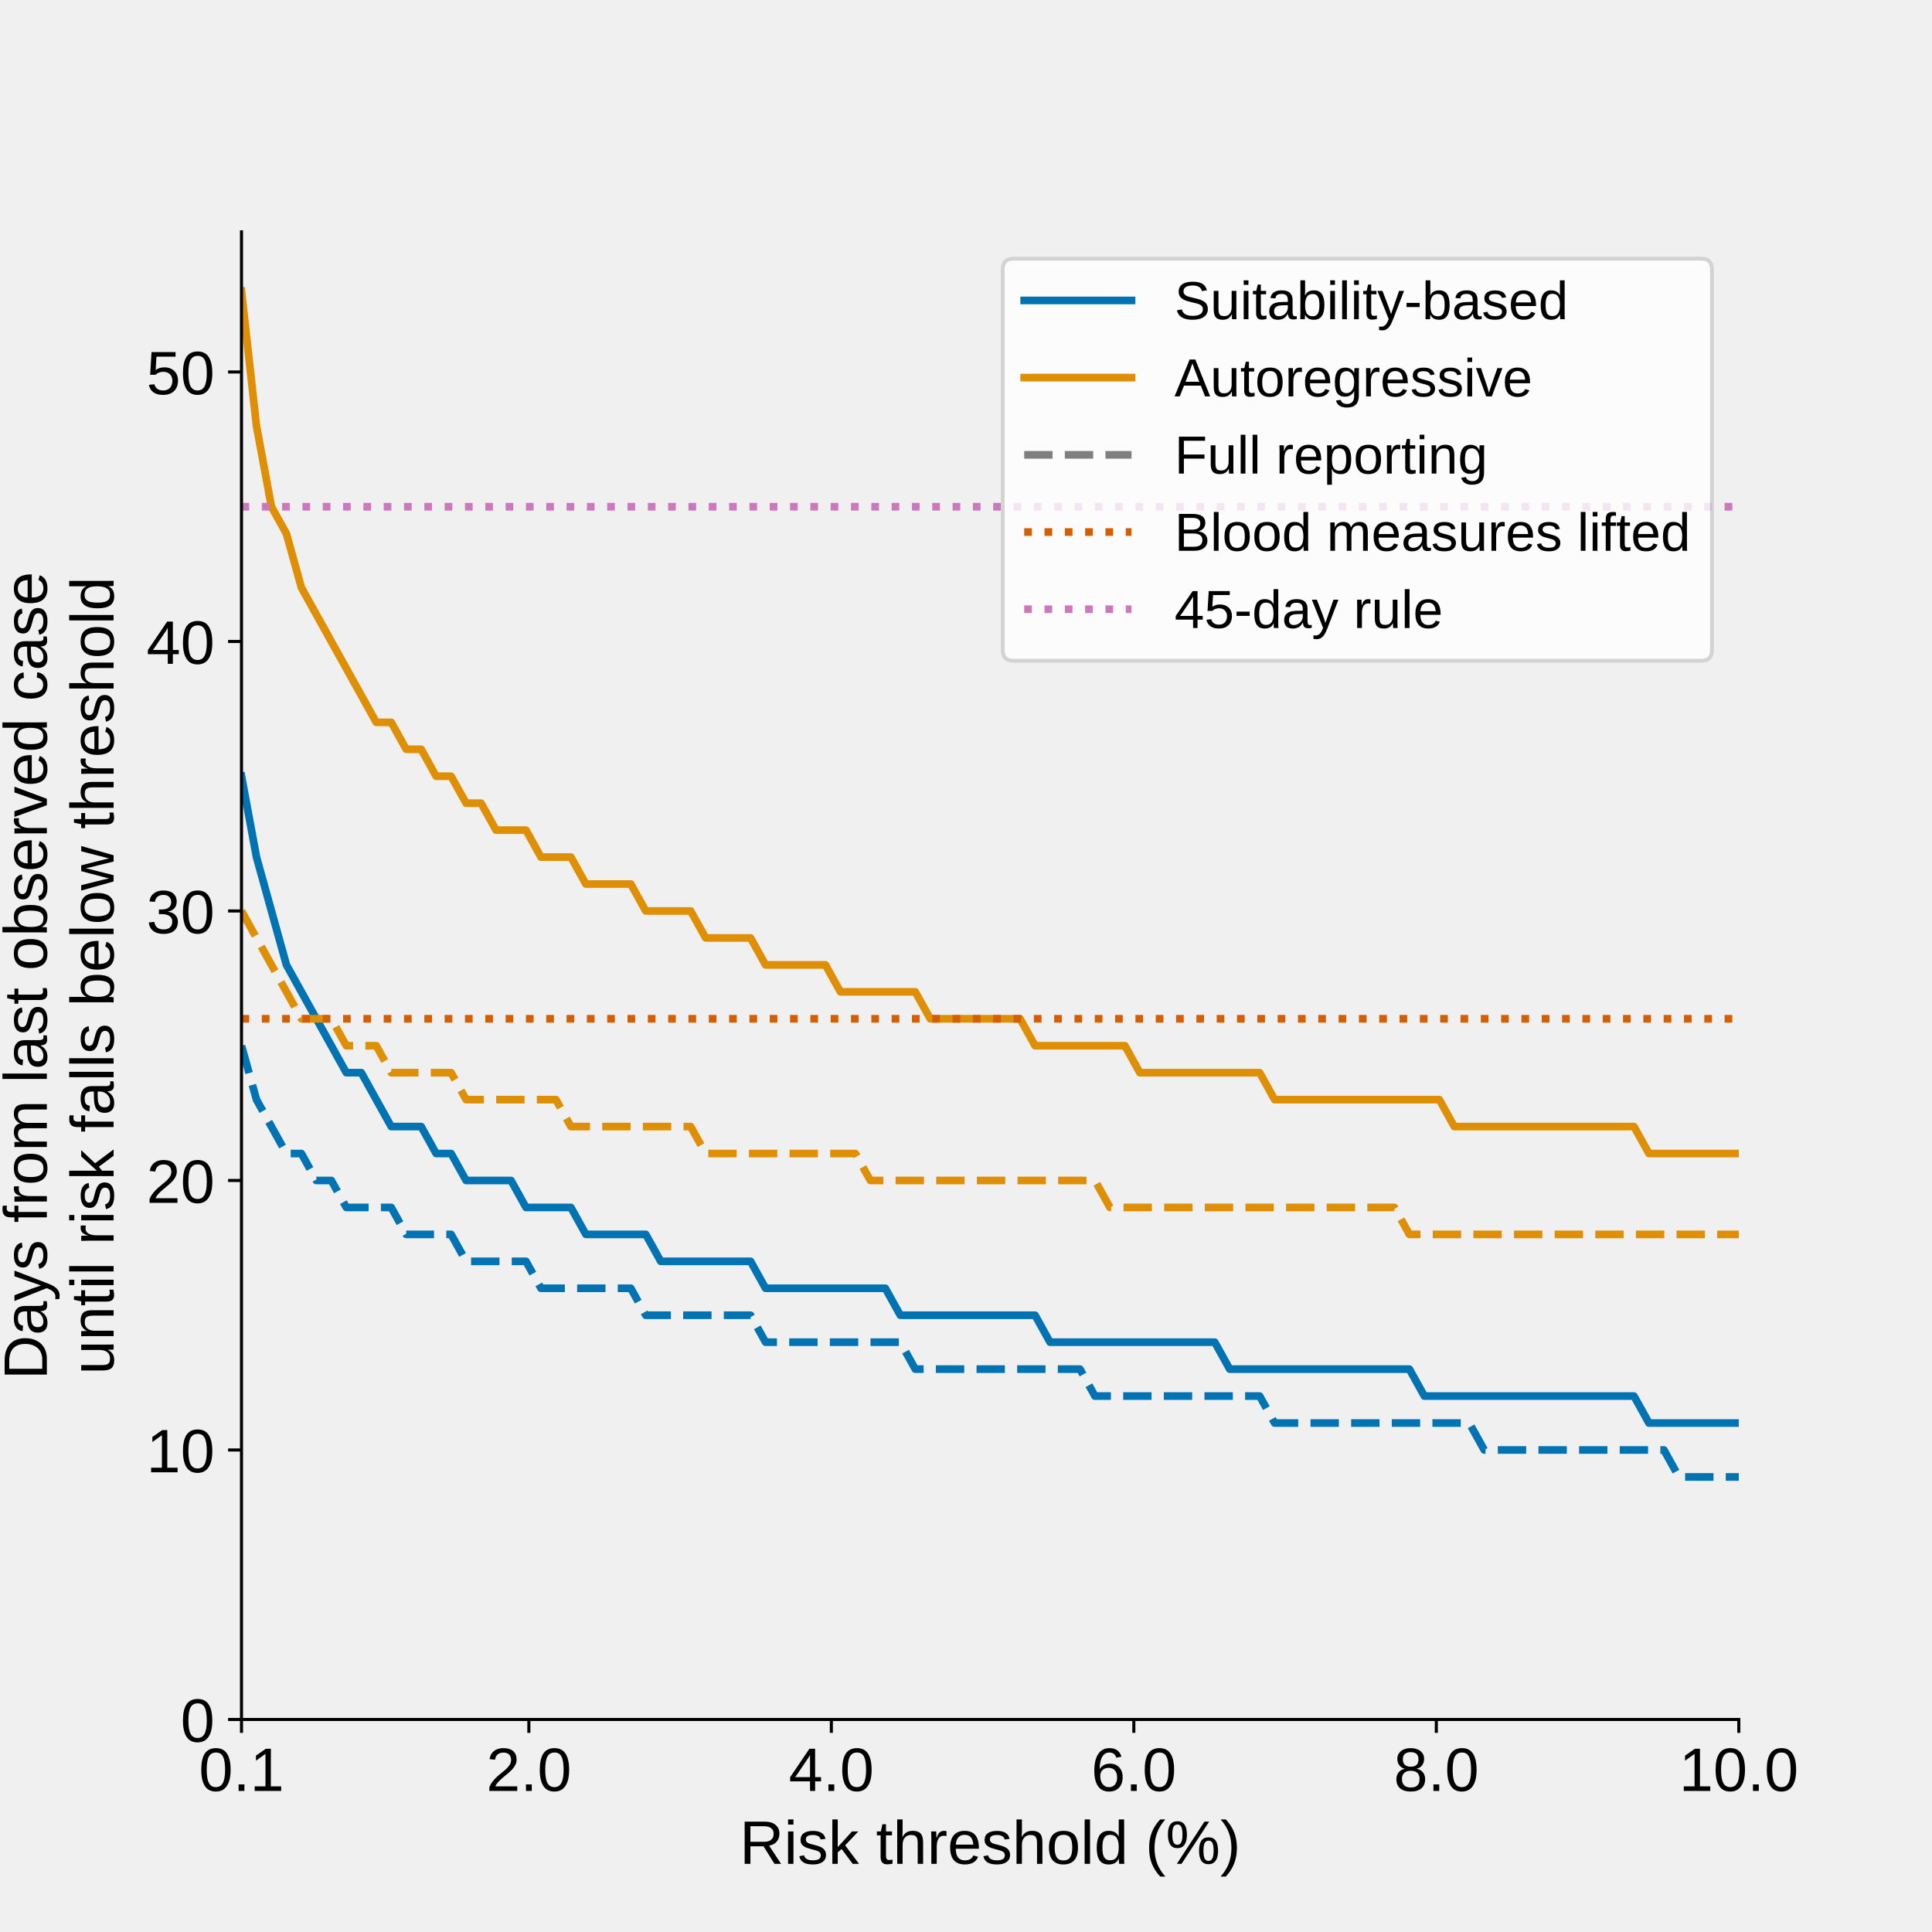
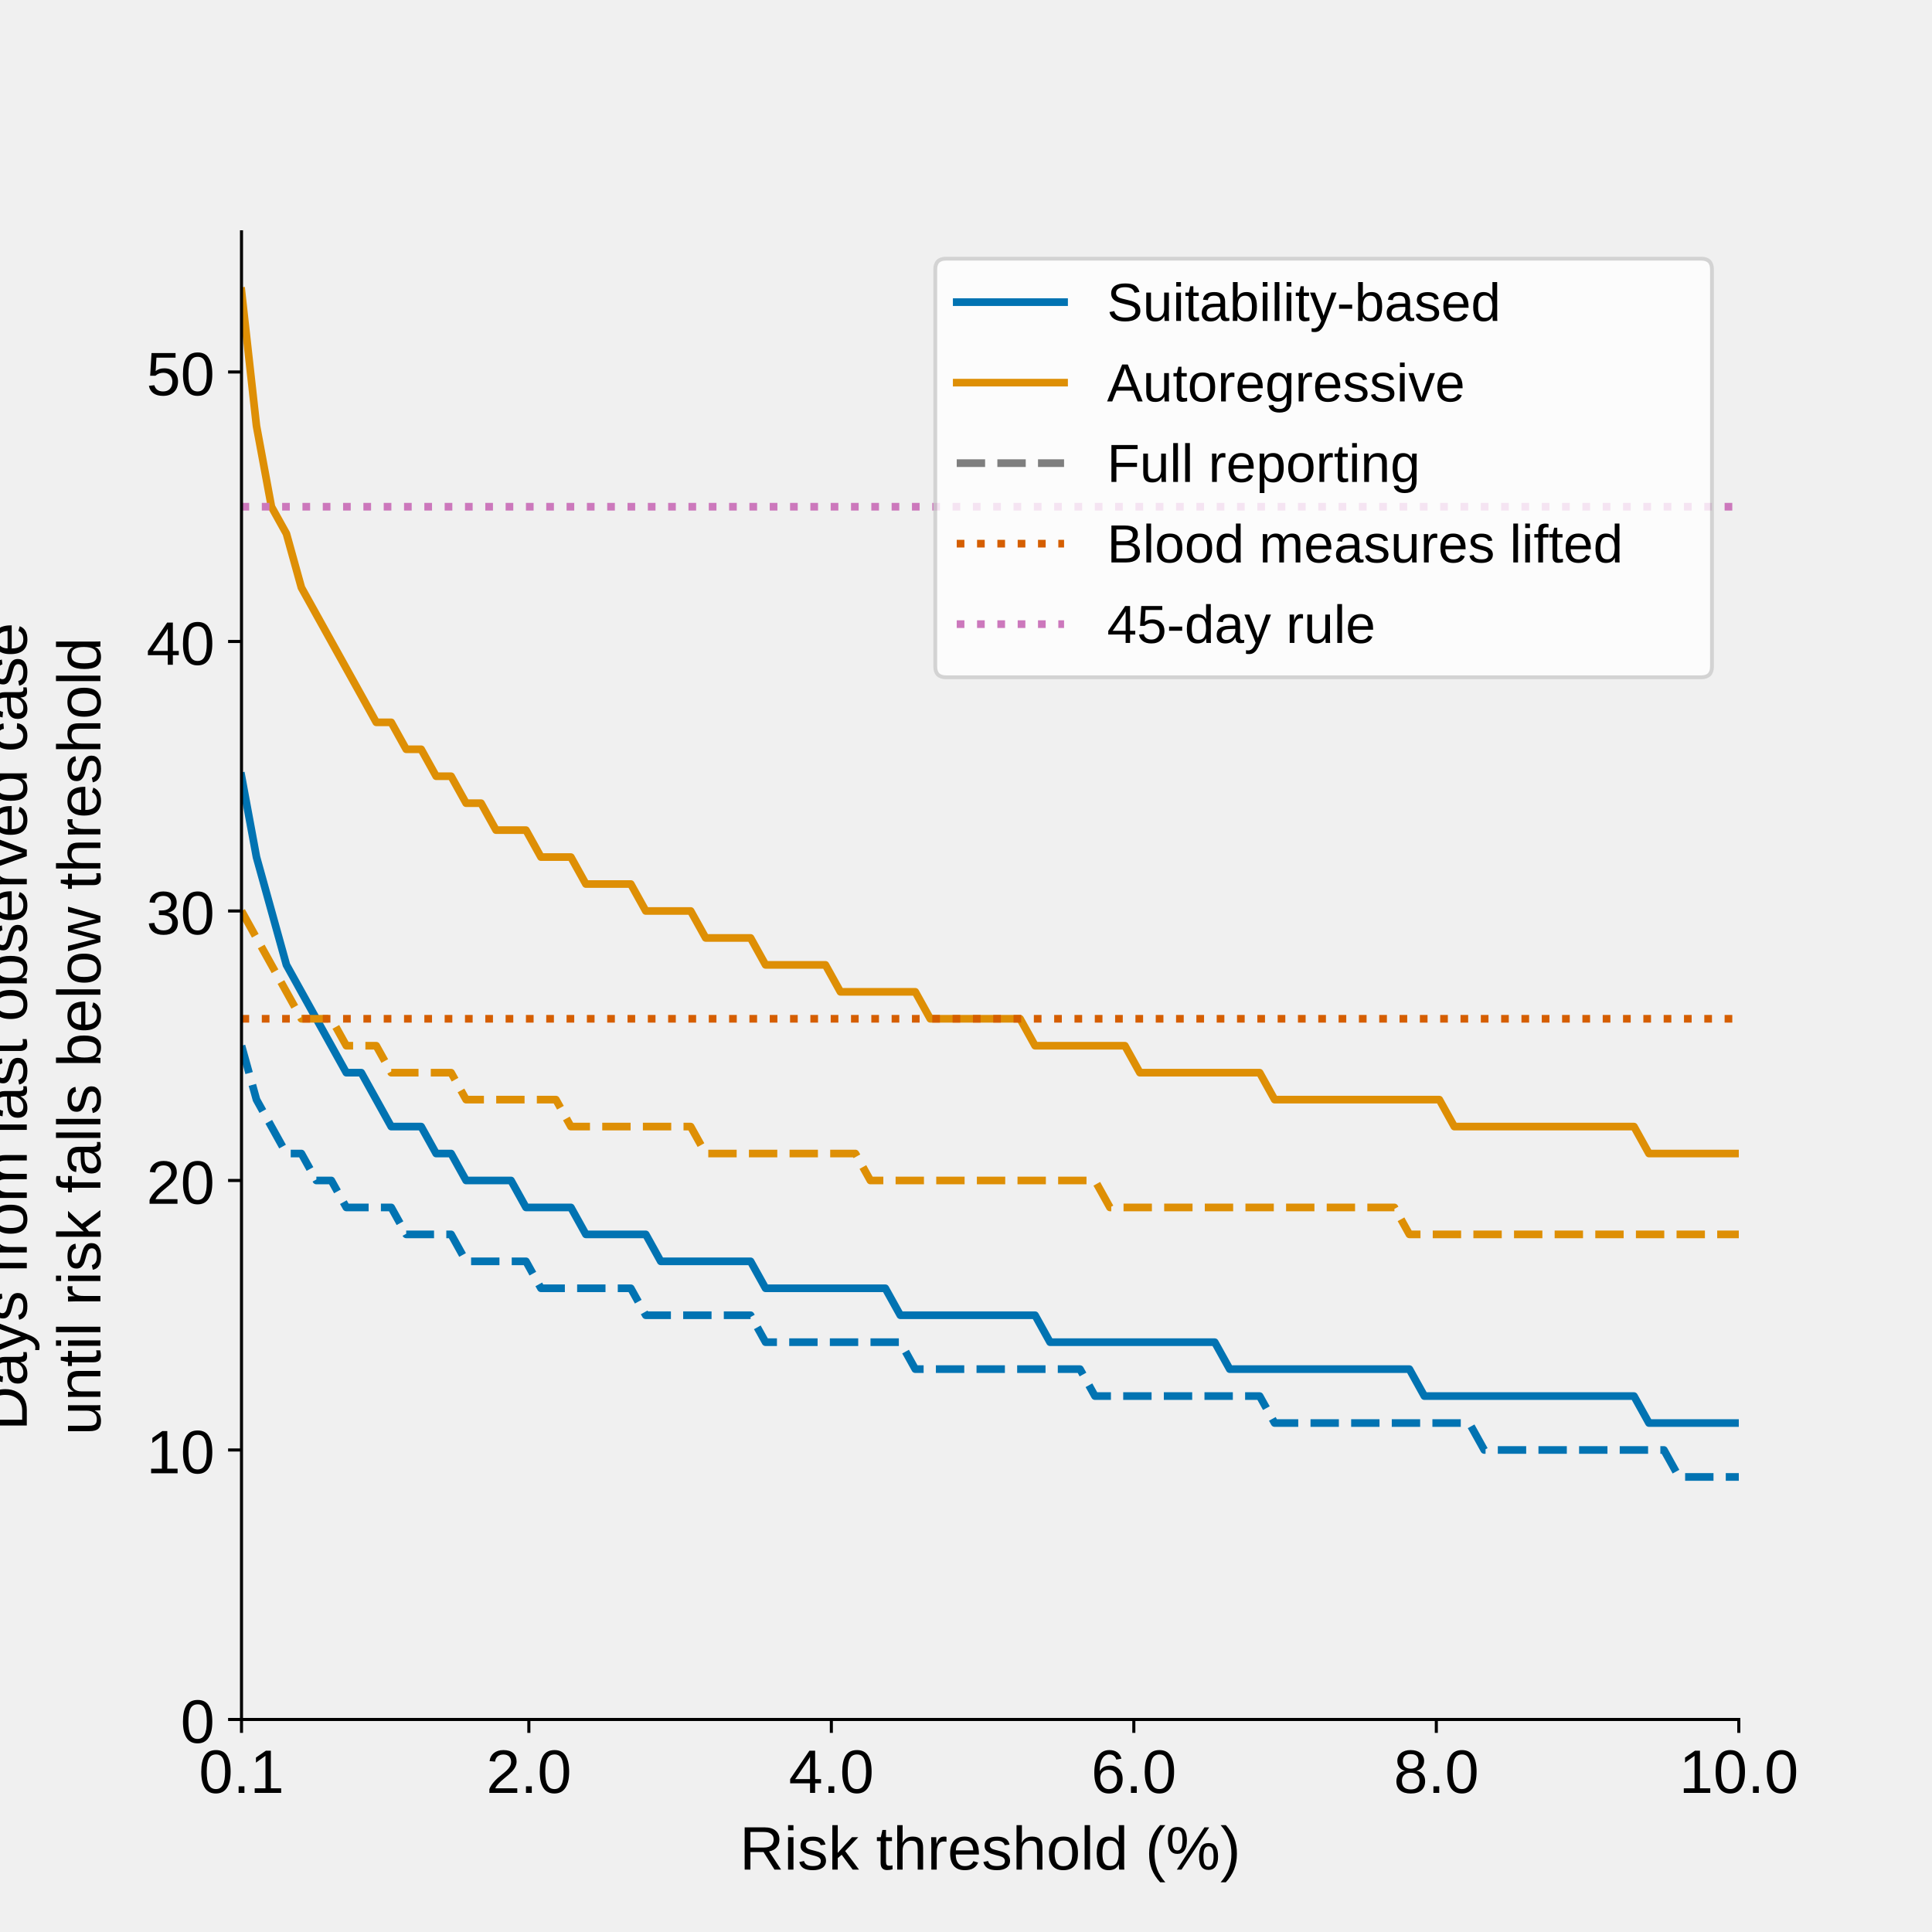
<svg xmlns="http://www.w3.org/2000/svg" xmlns:xlink="http://www.w3.org/1999/xlink" width="504pt" height="504pt" viewBox="0 0 504 504" version="1.1">
  <defs>
    <style type="text/css">*{stroke-linejoin: round; stroke-linecap: butt}</style>
  </defs>
  <g id="figure_1">
    <g id="patch_1">
      <path d="M 0 504  L 504 504  L 504 0  L 0 0  L 0 504  z " style="fill: none" />
    </g>
    <g id="axes_1">
      <g id="patch_2">
        <path d="M 63 448.56  L 453.6 448.56  L 453.6 60.48  L 63 60.48  L 63 448.56  z " style="fill: none" />
      </g>
      <g id="matplotlib.axis_1">
        <g id="xtick_1">
          <g id="line2d_1">
            <defs>
-               <path id="mae31a4a050" d="M 0 0  L 0 3.5  " style="stroke: #000000; stroke-width: 0.8" />
+               <path id="mb494b2080f" d="M 0 0  L 0 3.5  " style="stroke: #000000; stroke-width: 0.8" />
            </defs>
            <g>
-               <use xlink:href="#mae31a4a050" x="63" y="448.56" style="stroke: #000000; stroke-width: 0.8" />
+               <use xlink:href="#mb494b2080f" x="63" y="448.56" style="stroke: #000000; stroke-width: 0.8" />
            </g>
          </g>
          <g id="text_1">
-             <text style="font-size: 16px; font-family: 'Arial', sans-serif; text-anchor: middle" x="63" y="467.208" transform="rotate(-0 63 467.2084)">0.1</text>
+             <text style="font-size: 16px; font-family: 'Arial', sans-serif; text-anchor: middle" x="63" y="467.716" transform="rotate(-0 63 467.7163)">0.1</text>
          </g>
        </g>
        <g id="xtick_2">
          <g id="line2d_2">
            <g>
-               <use xlink:href="#mae31a4a050" x="137.964" y="448.56" style="stroke: #000000; stroke-width: 0.8" />
+               <use xlink:href="#mb494b2080f" x="137.964" y="448.56" style="stroke: #000000; stroke-width: 0.8" />
            </g>
          </g>
          <g id="text_2">
-             <text style="font-size: 16px; font-family: 'Arial', sans-serif; text-anchor: middle" x="137.964" y="467.208" transform="rotate(-0 137.9636 467.2084)">2.0</text>
+             <text style="font-size: 16px; font-family: 'Arial', sans-serif; text-anchor: middle" x="137.964" y="467.716" transform="rotate(-0 137.9636 467.7163)">2.0</text>
          </g>
        </g>
        <g id="xtick_3">
          <g id="line2d_3">
            <g>
-               <use xlink:href="#mae31a4a050" x="216.873" y="448.56" style="stroke: #000000; stroke-width: 0.8" />
+               <use xlink:href="#mb494b2080f" x="216.873" y="448.56" style="stroke: #000000; stroke-width: 0.8" />
            </g>
          </g>
          <g id="text_3">
-             <text style="font-size: 16px; font-family: 'Arial', sans-serif; text-anchor: middle" x="216.873" y="467.208" transform="rotate(-0 216.8727 467.2084)">4.0</text>
+             <text style="font-size: 16px; font-family: 'Arial', sans-serif; text-anchor: middle" x="216.873" y="467.716" transform="rotate(-0 216.8727 467.7163)">4.0</text>
          </g>
        </g>
        <g id="xtick_4">
          <g id="line2d_4">
            <g>
-               <use xlink:href="#mae31a4a050" x="295.782" y="448.56" style="stroke: #000000; stroke-width: 0.8" />
+               <use xlink:href="#mb494b2080f" x="295.782" y="448.56" style="stroke: #000000; stroke-width: 0.8" />
            </g>
          </g>
          <g id="text_4">
-             <text style="font-size: 16px; font-family: 'Arial', sans-serif; text-anchor: middle" x="295.782" y="467.208" transform="rotate(-0 295.7818 467.2084)">6.0</text>
+             <text style="font-size: 16px; font-family: 'Arial', sans-serif; text-anchor: middle" x="295.782" y="467.716" transform="rotate(-0 295.7818 467.7163)">6.0</text>
          </g>
        </g>
        <g id="xtick_5">
          <g id="line2d_5">
            <g>
-               <use xlink:href="#mae31a4a050" x="374.691" y="448.56" style="stroke: #000000; stroke-width: 0.8" />
+               <use xlink:href="#mb494b2080f" x="374.691" y="448.56" style="stroke: #000000; stroke-width: 0.8" />
            </g>
          </g>
          <g id="text_5">
-             <text style="font-size: 16px; font-family: 'Arial', sans-serif; text-anchor: middle" x="374.691" y="467.208" transform="rotate(-0 374.6909 467.2084)">8.0</text>
+             <text style="font-size: 16px; font-family: 'Arial', sans-serif; text-anchor: middle" x="374.691" y="467.716" transform="rotate(-0 374.6909 467.7163)">8.0</text>
          </g>
        </g>
        <g id="xtick_6">
          <g id="line2d_6">
            <g>
-               <use xlink:href="#mae31a4a050" x="453.6" y="448.56" style="stroke: #000000; stroke-width: 0.8" />
+               <use xlink:href="#mb494b2080f" x="453.6" y="448.56" style="stroke: #000000; stroke-width: 0.8" />
            </g>
          </g>
          <g id="text_6">
-             <text style="font-size: 16px; font-family: 'Arial', sans-serif; text-anchor: middle" x="453.6" y="467.208" transform="rotate(-0 453.6 467.2084)">10.0</text>
+             <text style="font-size: 16px; font-family: 'Arial', sans-serif; text-anchor: middle" x="453.6" y="467.716" transform="rotate(-0 453.6 467.7163)">10.0</text>
          </g>
        </g>
        <g id="text_7">
-           <text style="font-size: 16px; font-family: 'Arial', sans-serif; text-anchor: middle" x="258.3" y="486.224" transform="rotate(-0 258.3 486.2241)">Risk threshold (%)</text>
+           <text style="font-size: 16px; font-family: 'Arial', sans-serif; text-anchor: middle" x="258.3" y="487.717" transform="rotate(-0 258.3 487.7175)">Risk threshold (%)</text>
        </g>
      </g>
      <g id="matplotlib.axis_2">
        <g id="ytick_1">
          <g id="line2d_7">
            <defs>
-               <path id="m3af4e66c50" d="M 0 0  L -3.5 0  " style="stroke: #000000; stroke-width: 0.8" />
+               <path id="m2a22648ae6" d="M 0 0  L -3.5 0  " style="stroke: #000000; stroke-width: 0.8" />
            </defs>
            <g>
-               <use xlink:href="#m3af4e66c50" x="63" y="448.56" style="stroke: #000000; stroke-width: 0.8" />
+               <use xlink:href="#m2a22648ae6" x="63" y="448.56" style="stroke: #000000; stroke-width: 0.8" />
            </g>
          </g>
          <g id="text_8">
-             <text style="font-size: 16px; font-family: 'Arial', sans-serif; text-anchor: end" x="56" y="454.384" transform="rotate(-0 56 454.3842)">0</text>
+             <text style="font-size: 16px; font-family: 'Arial', sans-serif; text-anchor: end" x="56" y="454.638" transform="rotate(-0 56 454.6381)">0</text>
          </g>
        </g>
        <g id="ytick_2">
          <g id="line2d_8">
            <g>
-               <use xlink:href="#m3af4e66c50" x="63" y="378.256" style="stroke: #000000; stroke-width: 0.8" />
+               <use xlink:href="#m2a22648ae6" x="63" y="378.256" style="stroke: #000000; stroke-width: 0.8" />
            </g>
          </g>
          <g id="text_9">
-             <text style="font-size: 16px; font-family: 'Arial', sans-serif; text-anchor: end" x="56" y="384.08" transform="rotate(-0 56 384.0799)">10</text>
+             <text style="font-size: 16px; font-family: 'Arial', sans-serif; text-anchor: end" x="56" y="384.334" transform="rotate(-0 56 384.3338)">10</text>
          </g>
        </g>
        <g id="ytick_3">
          <g id="line2d_9">
            <g>
-               <use xlink:href="#m3af4e66c50" x="63" y="307.951" style="stroke: #000000; stroke-width: 0.8" />
+               <use xlink:href="#m2a22648ae6" x="63" y="307.951" style="stroke: #000000; stroke-width: 0.8" />
            </g>
          </g>
          <g id="text_10">
-             <text style="font-size: 16px; font-family: 'Arial', sans-serif; text-anchor: end" x="56" y="313.776" transform="rotate(-0 56 313.7755)">20</text>
+             <text style="font-size: 16px; font-family: 'Arial', sans-serif; text-anchor: end" x="56" y="314.029" transform="rotate(-0 56 314.0294)">20</text>
          </g>
        </g>
        <g id="ytick_4">
          <g id="line2d_10">
            <g>
-               <use xlink:href="#m3af4e66c50" x="63" y="237.647" style="stroke: #000000; stroke-width: 0.8" />
+               <use xlink:href="#m2a22648ae6" x="63" y="237.647" style="stroke: #000000; stroke-width: 0.8" />
            </g>
          </g>
          <g id="text_11">
-             <text style="font-size: 16px; font-family: 'Arial', sans-serif; text-anchor: end" x="56" y="243.471" transform="rotate(-0 56 243.4712)">30</text>
+             <text style="font-size: 16px; font-family: 'Arial', sans-serif; text-anchor: end" x="56" y="243.725" transform="rotate(-0 56 243.7251)">30</text>
          </g>
        </g>
        <g id="ytick_5">
          <g id="line2d_11">
            <g>
-               <use xlink:href="#m3af4e66c50" x="63" y="167.343" style="stroke: #000000; stroke-width: 0.8" />
+               <use xlink:href="#m2a22648ae6" x="63" y="167.343" style="stroke: #000000; stroke-width: 0.8" />
            </g>
          </g>
          <g id="text_12">
-             <text style="font-size: 16px; font-family: 'Arial', sans-serif; text-anchor: end" x="56" y="173.167" transform="rotate(-0 56 173.1668)">40</text>
+             <text style="font-size: 16px; font-family: 'Arial', sans-serif; text-anchor: end" x="56" y="173.421" transform="rotate(-0 56 173.4207)">40</text>
          </g>
        </g>
        <g id="ytick_6">
          <g id="line2d_12">
            <g>
-               <use xlink:href="#m3af4e66c50" x="63" y="97.038" style="stroke: #000000; stroke-width: 0.8" />
+               <use xlink:href="#m2a22648ae6" x="63" y="97.038" style="stroke: #000000; stroke-width: 0.8" />
            </g>
          </g>
          <g id="text_13">
-             <text style="font-size: 16px; font-family: 'Arial', sans-serif; text-anchor: end" x="56" y="102.862" transform="rotate(-0 56 102.8625)">50</text>
+             <text style="font-size: 16px; font-family: 'Arial', sans-serif; text-anchor: end" x="56" y="103.116" transform="rotate(-0 56 103.1164)">50</text>
          </g>
        </g>
        <g id="text_14">
-           <text style="font-size: 16px; font-family: 'Arial', sans-serif" transform="translate(12.22422 359.8888) rotate(-90)">Days from last observed case</text>
-           <text style="font-size: 16px; font-family: 'Arial', sans-serif" transform="translate(29.63859 358.5612) rotate(-90)">until risk falls below threshold</text>
+           <text style="font-size: 16px; font-family: 'Arial', sans-serif" transform="translate(6.990312 373.18) rotate(-90)">Days from last observed case</text>
+           <text style="font-size: 16px; font-family: 'Arial', sans-serif" transform="translate(26.19469 374.39) rotate(-90)">until risk falls below threshold</text>
        </g>
      </g>
      <g id="line2d_13">
-         <path d="M 63 202.495  L 66.906 223.586  L 70.812 237.647  L 74.718 251.708  L 78.624 258.738  L 82.53 265.769  L 86.436 272.799  L 90.342 279.83  L 94.248 279.83  L 98.154 286.86  L 102.06 293.89  L 105.966 293.89  L 109.872 293.89  L 113.778 300.921  L 117.684 300.921  L 121.59 307.951  L 125.496 307.951  L 129.402 307.951  L 133.308 307.951  L 137.214 314.982  L 141.12 314.982  L 145.026 314.982  L 148.932 314.982  L 152.838 322.012  L 156.744 322.012  L 160.65 322.012  L 164.556 322.012  L 168.462 322.012  L 172.368 329.043  L 176.274 329.043  L 180.18 329.043  L 184.086 329.043  L 187.992 329.043  L 191.898 329.043  L 195.804 329.043  L 199.71 336.073  L 203.616 336.073  L 207.522 336.073  L 211.428 336.073  L 215.334 336.073  L 219.24 336.073  L 223.146 336.073  L 227.052 336.073  L 230.958 336.073  L 234.864 343.103  L 238.77 343.103  L 242.676 343.103  L 246.582 343.103  L 250.488 343.103  L 254.394 343.103  L 258.3 343.103  L 262.206 343.103  L 266.112 343.103  L 270.018 343.103  L 273.924 350.134  L 277.83 350.134  L 281.736 350.134  L 285.642 350.134  L 289.548 350.134  L 293.454 350.134  L 297.36 350.134  L 301.266 350.134  L 305.172 350.134  L 309.078 350.134  L 312.984 350.134  L 316.89 350.134  L 320.796 357.164  L 324.702 357.164  L 328.608 357.164  L 332.514 357.164  L 336.42 357.164  L 340.326 357.164  L 344.232 357.164  L 348.138 357.164  L 352.044 357.164  L 355.95 357.164  L 359.856 357.164  L 363.762 357.164  L 367.668 357.164  L 371.574 364.195  L 375.48 364.195  L 379.386 364.195  L 383.292 364.195  L 387.198 364.195  L 391.104 364.195  L 395.01 364.195  L 398.916 364.195  L 402.822 364.195  L 406.728 364.195  L 410.634 364.195  L 414.54 364.195  L 418.446 364.195  L 422.352 364.195  L 426.258 364.195  L 430.164 371.225  L 434.07 371.225  L 437.976 371.225  L 441.882 371.225  L 445.788 371.225  L 449.694 371.225  L 453.6 371.225  " clip-path="url(#p9e1af03c86)" style="fill: none; stroke: #0173b2; stroke-width: 2; stroke-linecap: square" />
+         <path d="M 63 202.495  L 66.906 223.586  L 70.812 237.647  L 74.718 251.708  L 78.624 258.738  L 82.53 265.769  L 86.436 272.799  L 90.342 279.83  L 94.248 279.83  L 98.154 286.86  L 102.06 293.89  L 105.966 293.89  L 109.872 293.89  L 113.778 300.921  L 117.684 300.921  L 121.59 307.951  L 125.496 307.951  L 129.402 307.951  L 133.308 307.951  L 137.214 314.982  L 141.12 314.982  L 145.026 314.982  L 148.932 314.982  L 152.838 322.012  L 156.744 322.012  L 160.65 322.012  L 164.556 322.012  L 168.462 322.012  L 172.368 329.043  L 176.274 329.043  L 180.18 329.043  L 184.086 329.043  L 187.992 329.043  L 191.898 329.043  L 195.804 329.043  L 199.71 336.073  L 203.616 336.073  L 207.522 336.073  L 211.428 336.073  L 215.334 336.073  L 219.24 336.073  L 223.146 336.073  L 227.052 336.073  L 230.958 336.073  L 234.864 343.103  L 238.77 343.103  L 242.676 343.103  L 246.582 343.103  L 250.488 343.103  L 254.394 343.103  L 258.3 343.103  L 262.206 343.103  L 266.112 343.103  L 270.018 343.103  L 273.924 350.134  L 277.83 350.134  L 281.736 350.134  L 285.642 350.134  L 289.548 350.134  L 293.454 350.134  L 297.36 350.134  L 301.266 350.134  L 305.172 350.134  L 309.078 350.134  L 312.984 350.134  L 316.89 350.134  L 320.796 357.164  L 324.702 357.164  L 328.608 357.164  L 332.514 357.164  L 336.42 357.164  L 340.326 357.164  L 344.232 357.164  L 348.138 357.164  L 352.044 357.164  L 355.95 357.164  L 359.856 357.164  L 363.762 357.164  L 367.668 357.164  L 371.574 364.195  L 375.48 364.195  L 379.386 364.195  L 383.292 364.195  L 387.198 364.195  L 391.104 364.195  L 395.01 364.195  L 398.916 364.195  L 402.822 364.195  L 406.728 364.195  L 410.634 364.195  L 414.54 364.195  L 418.446 364.195  L 422.352 364.195  L 426.258 364.195  L 430.164 371.225  L 434.07 371.225  L 437.976 371.225  L 441.882 371.225  L 445.788 371.225  L 449.694 371.225  L 453.6 371.225  " clip-path="url(#p5cdb508e80)" style="fill: none; stroke: #0173b2; stroke-width: 2; stroke-linecap: square" />
      </g>
      <g id="line2d_14">
-         <path d="M 63 272.799  L 66.906 286.86  L 70.812 293.89  L 74.718 300.921  L 78.624 300.921  L 82.53 307.951  L 86.436 307.951  L 90.342 314.982  L 94.248 314.982  L 98.154 314.982  L 102.06 314.982  L 105.966 322.012  L 109.872 322.012  L 113.778 322.012  L 117.684 322.012  L 121.59 329.043  L 125.496 329.043  L 129.402 329.043  L 133.308 329.043  L 137.214 329.043  L 141.12 336.073  L 145.026 336.073  L 148.932 336.073  L 152.838 336.073  L 156.744 336.073  L 160.65 336.073  L 164.556 336.073  L 168.462 343.103  L 172.368 343.103  L 176.274 343.103  L 180.18 343.103  L 184.086 343.103  L 187.992 343.103  L 191.898 343.103  L 195.804 343.103  L 199.71 350.134  L 203.616 350.134  L 207.522 350.134  L 211.428 350.134  L 215.334 350.134  L 219.24 350.134  L 223.146 350.134  L 227.052 350.134  L 230.958 350.134  L 234.864 350.134  L 238.77 357.164  L 242.676 357.164  L 246.582 357.164  L 250.488 357.164  L 254.394 357.164  L 258.3 357.164  L 262.206 357.164  L 266.112 357.164  L 270.018 357.164  L 273.924 357.164  L 277.83 357.164  L 281.736 357.164  L 285.642 364.195  L 289.548 364.195  L 293.454 364.195  L 297.36 364.195  L 301.266 364.195  L 305.172 364.195  L 309.078 364.195  L 312.984 364.195  L 316.89 364.195  L 320.796 364.195  L 324.702 364.195  L 328.608 364.195  L 332.514 371.225  L 336.42 371.225  L 340.326 371.225  L 344.232 371.225  L 348.138 371.225  L 352.044 371.225  L 355.95 371.225  L 359.856 371.225  L 363.762 371.225  L 367.668 371.225  L 371.574 371.225  L 375.48 371.225  L 379.386 371.225  L 383.292 371.225  L 387.198 378.256  L 391.104 378.256  L 395.01 378.256  L 398.916 378.256  L 402.822 378.256  L 406.728 378.256  L 410.634 378.256  L 414.54 378.256  L 418.446 378.256  L 422.352 378.256  L 426.258 378.256  L 430.164 378.256  L 434.07 378.256  L 437.976 385.286  L 441.882 385.286  L 445.788 385.286  L 449.694 385.286  L 453.6 385.286  " clip-path="url(#p9e1af03c86)" style="fill: none; stroke-dasharray: 7.4,3.2; stroke-dashoffset: 0; stroke: #0173b2; stroke-width: 2" />
+         <path d="M 63 272.799  L 66.906 286.86  L 70.812 293.89  L 74.718 300.921  L 78.624 300.921  L 82.53 307.951  L 86.436 307.951  L 90.342 314.982  L 94.248 314.982  L 98.154 314.982  L 102.06 314.982  L 105.966 322.012  L 109.872 322.012  L 113.778 322.012  L 117.684 322.012  L 121.59 329.043  L 125.496 329.043  L 129.402 329.043  L 133.308 329.043  L 137.214 329.043  L 141.12 336.073  L 145.026 336.073  L 148.932 336.073  L 152.838 336.073  L 156.744 336.073  L 160.65 336.073  L 164.556 336.073  L 168.462 343.103  L 172.368 343.103  L 176.274 343.103  L 180.18 343.103  L 184.086 343.103  L 187.992 343.103  L 191.898 343.103  L 195.804 343.103  L 199.71 350.134  L 203.616 350.134  L 207.522 350.134  L 211.428 350.134  L 215.334 350.134  L 219.24 350.134  L 223.146 350.134  L 227.052 350.134  L 230.958 350.134  L 234.864 350.134  L 238.77 357.164  L 242.676 357.164  L 246.582 357.164  L 250.488 357.164  L 254.394 357.164  L 258.3 357.164  L 262.206 357.164  L 266.112 357.164  L 270.018 357.164  L 273.924 357.164  L 277.83 357.164  L 281.736 357.164  L 285.642 364.195  L 289.548 364.195  L 293.454 364.195  L 297.36 364.195  L 301.266 364.195  L 305.172 364.195  L 309.078 364.195  L 312.984 364.195  L 316.89 364.195  L 320.796 364.195  L 324.702 364.195  L 328.608 364.195  L 332.514 371.225  L 336.42 371.225  L 340.326 371.225  L 344.232 371.225  L 348.138 371.225  L 352.044 371.225  L 355.95 371.225  L 359.856 371.225  L 363.762 371.225  L 367.668 371.225  L 371.574 371.225  L 375.48 371.225  L 379.386 371.225  L 383.292 371.225  L 387.198 378.256  L 391.104 378.256  L 395.01 378.256  L 398.916 378.256  L 402.822 378.256  L 406.728 378.256  L 410.634 378.256  L 414.54 378.256  L 418.446 378.256  L 422.352 378.256  L 426.258 378.256  L 430.164 378.256  L 434.07 378.256  L 437.976 385.286  L 441.882 385.286  L 445.788 385.286  L 449.694 385.286  L 453.6 385.286  " clip-path="url(#p5cdb508e80)" style="fill: none; stroke-dasharray: 7.4,3.2; stroke-dashoffset: 0; stroke: #0173b2; stroke-width: 2" />
      </g>
      <g id="line2d_15">
-         <path d="M 63 75.947  L 66.906 111.099  L 70.812 132.19  L 74.718 139.221  L 78.624 153.282  L 82.53 160.312  L 86.436 167.343  L 90.342 174.373  L 94.248 181.403  L 98.154 188.434  L 102.06 188.434  L 105.966 195.464  L 109.872 195.464  L 113.778 202.495  L 117.684 202.495  L 121.59 209.525  L 125.496 209.525  L 129.402 216.556  L 133.308 216.556  L 137.214 216.556  L 141.12 223.586  L 145.026 223.586  L 148.932 223.586  L 152.838 230.617  L 156.744 230.617  L 160.65 230.617  L 164.556 230.617  L 168.462 237.647  L 172.368 237.647  L 176.274 237.647  L 180.18 237.647  L 184.086 244.677  L 187.992 244.677  L 191.898 244.677  L 195.804 244.677  L 199.71 251.708  L 203.616 251.708  L 207.522 251.708  L 211.428 251.708  L 215.334 251.708  L 219.24 258.738  L 223.146 258.738  L 227.052 258.738  L 230.958 258.738  L 234.864 258.738  L 238.77 258.738  L 242.676 265.769  L 246.582 265.769  L 250.488 265.769  L 254.394 265.769  L 258.3 265.769  L 262.206 265.769  L 266.112 265.769  L 270.018 272.799  L 273.924 272.799  L 277.83 272.799  L 281.736 272.799  L 285.642 272.799  L 289.548 272.799  L 293.454 272.799  L 297.36 279.83  L 301.266 279.83  L 305.172 279.83  L 309.078 279.83  L 312.984 279.83  L 316.89 279.83  L 320.796 279.83  L 324.702 279.83  L 328.608 279.83  L 332.514 286.86  L 336.42 286.86  L 340.326 286.86  L 344.232 286.86  L 348.138 286.86  L 352.044 286.86  L 355.95 286.86  L 359.856 286.86  L 363.762 286.86  L 367.668 286.86  L 371.574 286.86  L 375.48 286.86  L 379.386 293.89  L 383.292 293.89  L 387.198 293.89  L 391.104 293.89  L 395.01 293.89  L 398.916 293.89  L 402.822 293.89  L 406.728 293.89  L 410.634 293.89  L 414.54 293.89  L 418.446 293.89  L 422.352 293.89  L 426.258 293.89  L 430.164 300.921  L 434.07 300.921  L 437.976 300.921  L 441.882 300.921  L 445.788 300.921  L 449.694 300.921  L 453.6 300.921  " clip-path="url(#p9e1af03c86)" style="fill: none; stroke: #de8f05; stroke-width: 2; stroke-linecap: square" />
+         <path d="M 63 75.947  L 66.906 111.099  L 70.812 132.19  L 74.718 139.221  L 78.624 153.282  L 82.53 160.312  L 86.436 167.343  L 90.342 174.373  L 94.248 181.403  L 98.154 188.434  L 102.06 188.434  L 105.966 195.464  L 109.872 195.464  L 113.778 202.495  L 117.684 202.495  L 121.59 209.525  L 125.496 209.525  L 129.402 216.556  L 133.308 216.556  L 137.214 216.556  L 141.12 223.586  L 145.026 223.586  L 148.932 223.586  L 152.838 230.617  L 156.744 230.617  L 160.65 230.617  L 164.556 230.617  L 168.462 237.647  L 172.368 237.647  L 176.274 237.647  L 180.18 237.647  L 184.086 244.677  L 187.992 244.677  L 191.898 244.677  L 195.804 244.677  L 199.71 251.708  L 203.616 251.708  L 207.522 251.708  L 211.428 251.708  L 215.334 251.708  L 219.24 258.738  L 223.146 258.738  L 227.052 258.738  L 230.958 258.738  L 234.864 258.738  L 238.77 258.738  L 242.676 265.769  L 246.582 265.769  L 250.488 265.769  L 254.394 265.769  L 258.3 265.769  L 262.206 265.769  L 266.112 265.769  L 270.018 272.799  L 273.924 272.799  L 277.83 272.799  L 281.736 272.799  L 285.642 272.799  L 289.548 272.799  L 293.454 272.799  L 297.36 279.83  L 301.266 279.83  L 305.172 279.83  L 309.078 279.83  L 312.984 279.83  L 316.89 279.83  L 320.796 279.83  L 324.702 279.83  L 328.608 279.83  L 332.514 286.86  L 336.42 286.86  L 340.326 286.86  L 344.232 286.86  L 348.138 286.86  L 352.044 286.86  L 355.95 286.86  L 359.856 286.86  L 363.762 286.86  L 367.668 286.86  L 371.574 286.86  L 375.48 286.86  L 379.386 293.89  L 383.292 293.89  L 387.198 293.89  L 391.104 293.89  L 395.01 293.89  L 398.916 293.89  L 402.822 293.89  L 406.728 293.89  L 410.634 293.89  L 414.54 293.89  L 418.446 293.89  L 422.352 293.89  L 426.258 293.89  L 430.164 300.921  L 434.07 300.921  L 437.976 300.921  L 441.882 300.921  L 445.788 300.921  L 449.694 300.921  L 453.6 300.921  " clip-path="url(#p5cdb508e80)" style="fill: none; stroke: #de8f05; stroke-width: 2; stroke-linecap: square" />
      </g>
      <g id="line2d_16">
-         <path d="M 63 237.647  L 66.906 244.677  L 70.812 251.708  L 74.718 258.738  L 78.624 265.769  L 82.53 265.769  L 86.436 265.769  L 90.342 272.799  L 94.248 272.799  L 98.154 272.799  L 102.06 279.83  L 105.966 279.83  L 109.872 279.83  L 113.778 279.83  L 117.684 279.83  L 121.59 286.86  L 125.496 286.86  L 129.402 286.86  L 133.308 286.86  L 137.214 286.86  L 141.12 286.86  L 145.026 286.86  L 148.932 293.89  L 152.838 293.89  L 156.744 293.89  L 160.65 293.89  L 164.556 293.89  L 168.462 293.89  L 172.368 293.89  L 176.274 293.89  L 180.18 293.89  L 184.086 300.921  L 187.992 300.921  L 191.898 300.921  L 195.804 300.921  L 199.71 300.921  L 203.616 300.921  L 207.522 300.921  L 211.428 300.921  L 215.334 300.921  L 219.24 300.921  L 223.146 300.921  L 227.052 307.951  L 230.958 307.951  L 234.864 307.951  L 238.77 307.951  L 242.676 307.951  L 246.582 307.951  L 250.488 307.951  L 254.394 307.951  L 258.3 307.951  L 262.206 307.951  L 266.112 307.951  L 270.018 307.951  L 273.924 307.951  L 277.83 307.951  L 281.736 307.951  L 285.642 307.951  L 289.548 314.982  L 293.454 314.982  L 297.36 314.982  L 301.266 314.982  L 305.172 314.982  L 309.078 314.982  L 312.984 314.982  L 316.89 314.982  L 320.796 314.982  L 324.702 314.982  L 328.608 314.982  L 332.514 314.982  L 336.42 314.982  L 340.326 314.982  L 344.232 314.982  L 348.138 314.982  L 352.044 314.982  L 355.95 314.982  L 359.856 314.982  L 363.762 314.982  L 367.668 322.012  L 371.574 322.012  L 375.48 322.012  L 379.386 322.012  L 383.292 322.012  L 387.198 322.012  L 391.104 322.012  L 395.01 322.012  L 398.916 322.012  L 402.822 322.012  L 406.728 322.012  L 410.634 322.012  L 414.54 322.012  L 418.446 322.012  L 422.352 322.012  L 426.258 322.012  L 430.164 322.012  L 434.07 322.012  L 437.976 322.012  L 441.882 322.012  L 445.788 322.012  L 449.694 322.012  L 453.6 322.012  " clip-path="url(#p9e1af03c86)" style="fill: none; stroke-dasharray: 7.4,3.2; stroke-dashoffset: 0; stroke: #de8f05; stroke-width: 2" />
+         <path d="M 63 237.647  L 66.906 244.677  L 70.812 251.708  L 74.718 258.738  L 78.624 265.769  L 82.53 265.769  L 86.436 265.769  L 90.342 272.799  L 94.248 272.799  L 98.154 272.799  L 102.06 279.83  L 105.966 279.83  L 109.872 279.83  L 113.778 279.83  L 117.684 279.83  L 121.59 286.86  L 125.496 286.86  L 129.402 286.86  L 133.308 286.86  L 137.214 286.86  L 141.12 286.86  L 145.026 286.86  L 148.932 293.89  L 152.838 293.89  L 156.744 293.89  L 160.65 293.89  L 164.556 293.89  L 168.462 293.89  L 172.368 293.89  L 176.274 293.89  L 180.18 293.89  L 184.086 300.921  L 187.992 300.921  L 191.898 300.921  L 195.804 300.921  L 199.71 300.921  L 203.616 300.921  L 207.522 300.921  L 211.428 300.921  L 215.334 300.921  L 219.24 300.921  L 223.146 300.921  L 227.052 307.951  L 230.958 307.951  L 234.864 307.951  L 238.77 307.951  L 242.676 307.951  L 246.582 307.951  L 250.488 307.951  L 254.394 307.951  L 258.3 307.951  L 262.206 307.951  L 266.112 307.951  L 270.018 307.951  L 273.924 307.951  L 277.83 307.951  L 281.736 307.951  L 285.642 307.951  L 289.548 314.982  L 293.454 314.982  L 297.36 314.982  L 301.266 314.982  L 305.172 314.982  L 309.078 314.982  L 312.984 314.982  L 316.89 314.982  L 320.796 314.982  L 324.702 314.982  L 328.608 314.982  L 332.514 314.982  L 336.42 314.982  L 340.326 314.982  L 344.232 314.982  L 348.138 314.982  L 352.044 314.982  L 355.95 314.982  L 359.856 314.982  L 363.762 314.982  L 367.668 322.012  L 371.574 322.012  L 375.48 322.012  L 379.386 322.012  L 383.292 322.012  L 387.198 322.012  L 391.104 322.012  L 395.01 322.012  L 398.916 322.012  L 402.822 322.012  L 406.728 322.012  L 410.634 322.012  L 414.54 322.012  L 418.446 322.012  L 422.352 322.012  L 426.258 322.012  L 430.164 322.012  L 434.07 322.012  L 437.976 322.012  L 441.882 322.012  L 445.788 322.012  L 449.694 322.012  L 453.6 322.012  " clip-path="url(#p5cdb508e80)" style="fill: none; stroke-dasharray: 7.4,3.2; stroke-dashoffset: 0; stroke: #de8f05; stroke-width: 2" />
      </g>
      <g id="line2d_17" />
      <g id="line2d_18">
-         <path d="M 63 265.769  L 453.6 265.769  " clip-path="url(#p9e1af03c86)" style="fill: none; stroke-dasharray: 2,3.3; stroke-dashoffset: 0; stroke: #d55e00; stroke-width: 2" />
+         <path d="M 63 265.769  L 453.6 265.769  " clip-path="url(#p5cdb508e80)" style="fill: none; stroke-dasharray: 2,3.3; stroke-dashoffset: 0; stroke: #d55e00; stroke-width: 2" />
      </g>
      <g id="line2d_19">
-         <path d="M 63 132.19  L 453.6 132.19  " clip-path="url(#p9e1af03c86)" style="fill: none; stroke-dasharray: 2,3.3; stroke-dashoffset: 0; stroke: #cc78bc; stroke-width: 2" />
+         <path d="M 63 132.19  L 453.6 132.19  " clip-path="url(#p5cdb508e80)" style="fill: none; stroke-dasharray: 2,3.3; stroke-dashoffset: 0; stroke: #cc78bc; stroke-width: 2" />
      </g>
      <g id="patch_3">
        <path d="M 63 448.56  L 63 60.48  " style="fill: none; stroke: #000000; stroke-width: 0.8; stroke-linejoin: miter; stroke-linecap: square" />
      </g>
      <g id="patch_4">
        <path d="M 63 448.56  L 453.6 448.56  " style="fill: none; stroke: #000000; stroke-width: 0.8; stroke-linejoin: miter; stroke-linecap: square" />
      </g>
      <g id="legend_1">
        <g id="patch_5">
-           <path d="M 264.381 172.374  L 443.8 172.374  Q 446.6 172.374 446.6 169.574  L 446.6 70.28  Q 446.6 67.48 443.8 67.48  L 264.381 67.48  Q 261.581 67.48 261.581 70.28  L 261.581 169.574  Q 261.581 172.374 264.381 172.374  z " style="fill: #ffffff; opacity: 0.8; stroke: #cccccc; stroke-linejoin: miter" />
+           <path d="M 246.783 176.685  L 443.8 176.685  Q 446.6 176.685 446.6 173.885  L 446.6 70.28  Q 446.6 67.48 443.8 67.48  L 246.783 67.48  Q 243.983 67.48 243.983 70.28  L 243.983 173.885  Q 243.983 176.685 246.783 176.685  z " style="fill: #ffffff; opacity: 0.8; stroke: #cccccc; stroke-linejoin: miter" />
        </g>
        <g id="line2d_20">
-           <path d="M 267.181 78.372  L 281.181 78.372  L 295.181 78.372  " style="fill: none; stroke: #0173b2; stroke-width: 2; stroke-linecap: square" />
+           <path d="M 249.583 78.818  L 263.583 78.818  L 277.583 78.818  " style="fill: none; stroke: #0173b2; stroke-width: 2; stroke-linecap: square" />
        </g>
        <g id="text_15">
-           <text style="font-size: 14px; font-family: 'Arial', sans-serif; text-anchor: start" x="306.381" y="83.272" transform="rotate(-0 306.3813 83.27238)">Suitability-based</text>
+           <text style="font-size: 14px; font-family: 'Arial', sans-serif; text-anchor: start" x="288.783" y="83.718" transform="rotate(-0 288.7828 83.71781)">Suitability-based</text>
        </g>
        <g id="line2d_21">
-           <path d="M 267.181 98.511  L 281.181 98.511  L 295.181 98.511  " style="fill: none; stroke: #de8f05; stroke-width: 2; stroke-linecap: square" />
+           <path d="M 249.583 99.819  L 263.583 99.819  L 277.583 99.819  " style="fill: none; stroke: #de8f05; stroke-width: 2; stroke-linecap: square" />
        </g>
        <g id="text_16">
-           <text style="font-size: 14px; font-family: 'Arial', sans-serif; text-anchor: start" x="306.381" y="103.411" transform="rotate(-0 306.3813 103.4113)">Autoregressive</text>
+           <text style="font-size: 14px; font-family: 'Arial', sans-serif; text-anchor: start" x="288.783" y="104.719" transform="rotate(-0 288.7828 104.7189)">Autoregressive</text>
        </g>
        <g id="line2d_22">
-           <path d="M 267.181 118.65  L 281.181 118.65  L 295.181 118.65  " style="fill: none; stroke-dasharray: 7.4,3.2; stroke-dashoffset: 0; stroke: #7f7f7f; stroke-width: 2" />
+           <path d="M 249.583 120.82  L 263.583 120.82  L 277.583 120.82  " style="fill: none; stroke-dasharray: 7.4,3.2; stroke-dashoffset: 0; stroke: #7f7f7f; stroke-width: 2" />
        </g>
        <g id="text_17">
-           <text style="font-size: 14px; font-family: 'Arial', sans-serif; text-anchor: start" x="306.381" y="123.55" transform="rotate(-0 306.3813 123.5503)">Full reporting</text>
+           <text style="font-size: 14px; font-family: 'Arial', sans-serif; text-anchor: start" x="288.783" y="125.72" transform="rotate(-0 288.7828 125.72)">Full reporting</text>
        </g>
        <g id="line2d_23">
-           <path d="M 267.181 138.789  L 281.181 138.789  L 295.181 138.789  " style="fill: none; stroke-dasharray: 2,3.3; stroke-dashoffset: 0; stroke: #d55e00; stroke-width: 2" />
+           <path d="M 249.583 141.821  L 263.583 141.821  L 277.583 141.821  " style="fill: none; stroke-dasharray: 2,3.3; stroke-dashoffset: 0; stroke: #d55e00; stroke-width: 2" />
        </g>
        <g id="text_18">
-           <text style="font-size: 14px; font-family: 'Arial', sans-serif; text-anchor: start" x="306.381" y="143.689" transform="rotate(-0 306.3813 143.6892)">Blood measures lifted</text>
+           <text style="font-size: 14px; font-family: 'Arial', sans-serif; text-anchor: start" x="288.783" y="146.721" transform="rotate(-0 288.7828 146.7211)">Blood measures lifted</text>
        </g>
        <g id="line2d_24">
-           <path d="M 267.181 158.928  L 281.181 158.928  L 295.181 158.928  " style="fill: none; stroke-dasharray: 2,3.3; stroke-dashoffset: 0; stroke: #cc78bc; stroke-width: 2" />
+           <path d="M 249.583 162.822  L 263.583 162.822  L 277.583 162.822  " style="fill: none; stroke-dasharray: 2,3.3; stroke-dashoffset: 0; stroke: #cc78bc; stroke-width: 2" />
        </g>
        <g id="text_19">
-           <text style="font-size: 14px; font-family: 'Arial', sans-serif; text-anchor: start" x="306.381" y="163.828" transform="rotate(-0 306.3813 163.8279)">45-day rule</text>
+           <text style="font-size: 14px; font-family: 'Arial', sans-serif; text-anchor: start" x="288.783" y="167.722" transform="rotate(-0 288.7828 167.7222)">45-day rule</text>
        </g>
      </g>
    </g>
  </g>
  <defs>
-     <clipPath id="p9e1af03c86">
+     <clipPath id="p5cdb508e80">
      <rect x="63" y="60.48" width="390.6" height="388.08" />
    </clipPath>
  </defs>
</svg>
